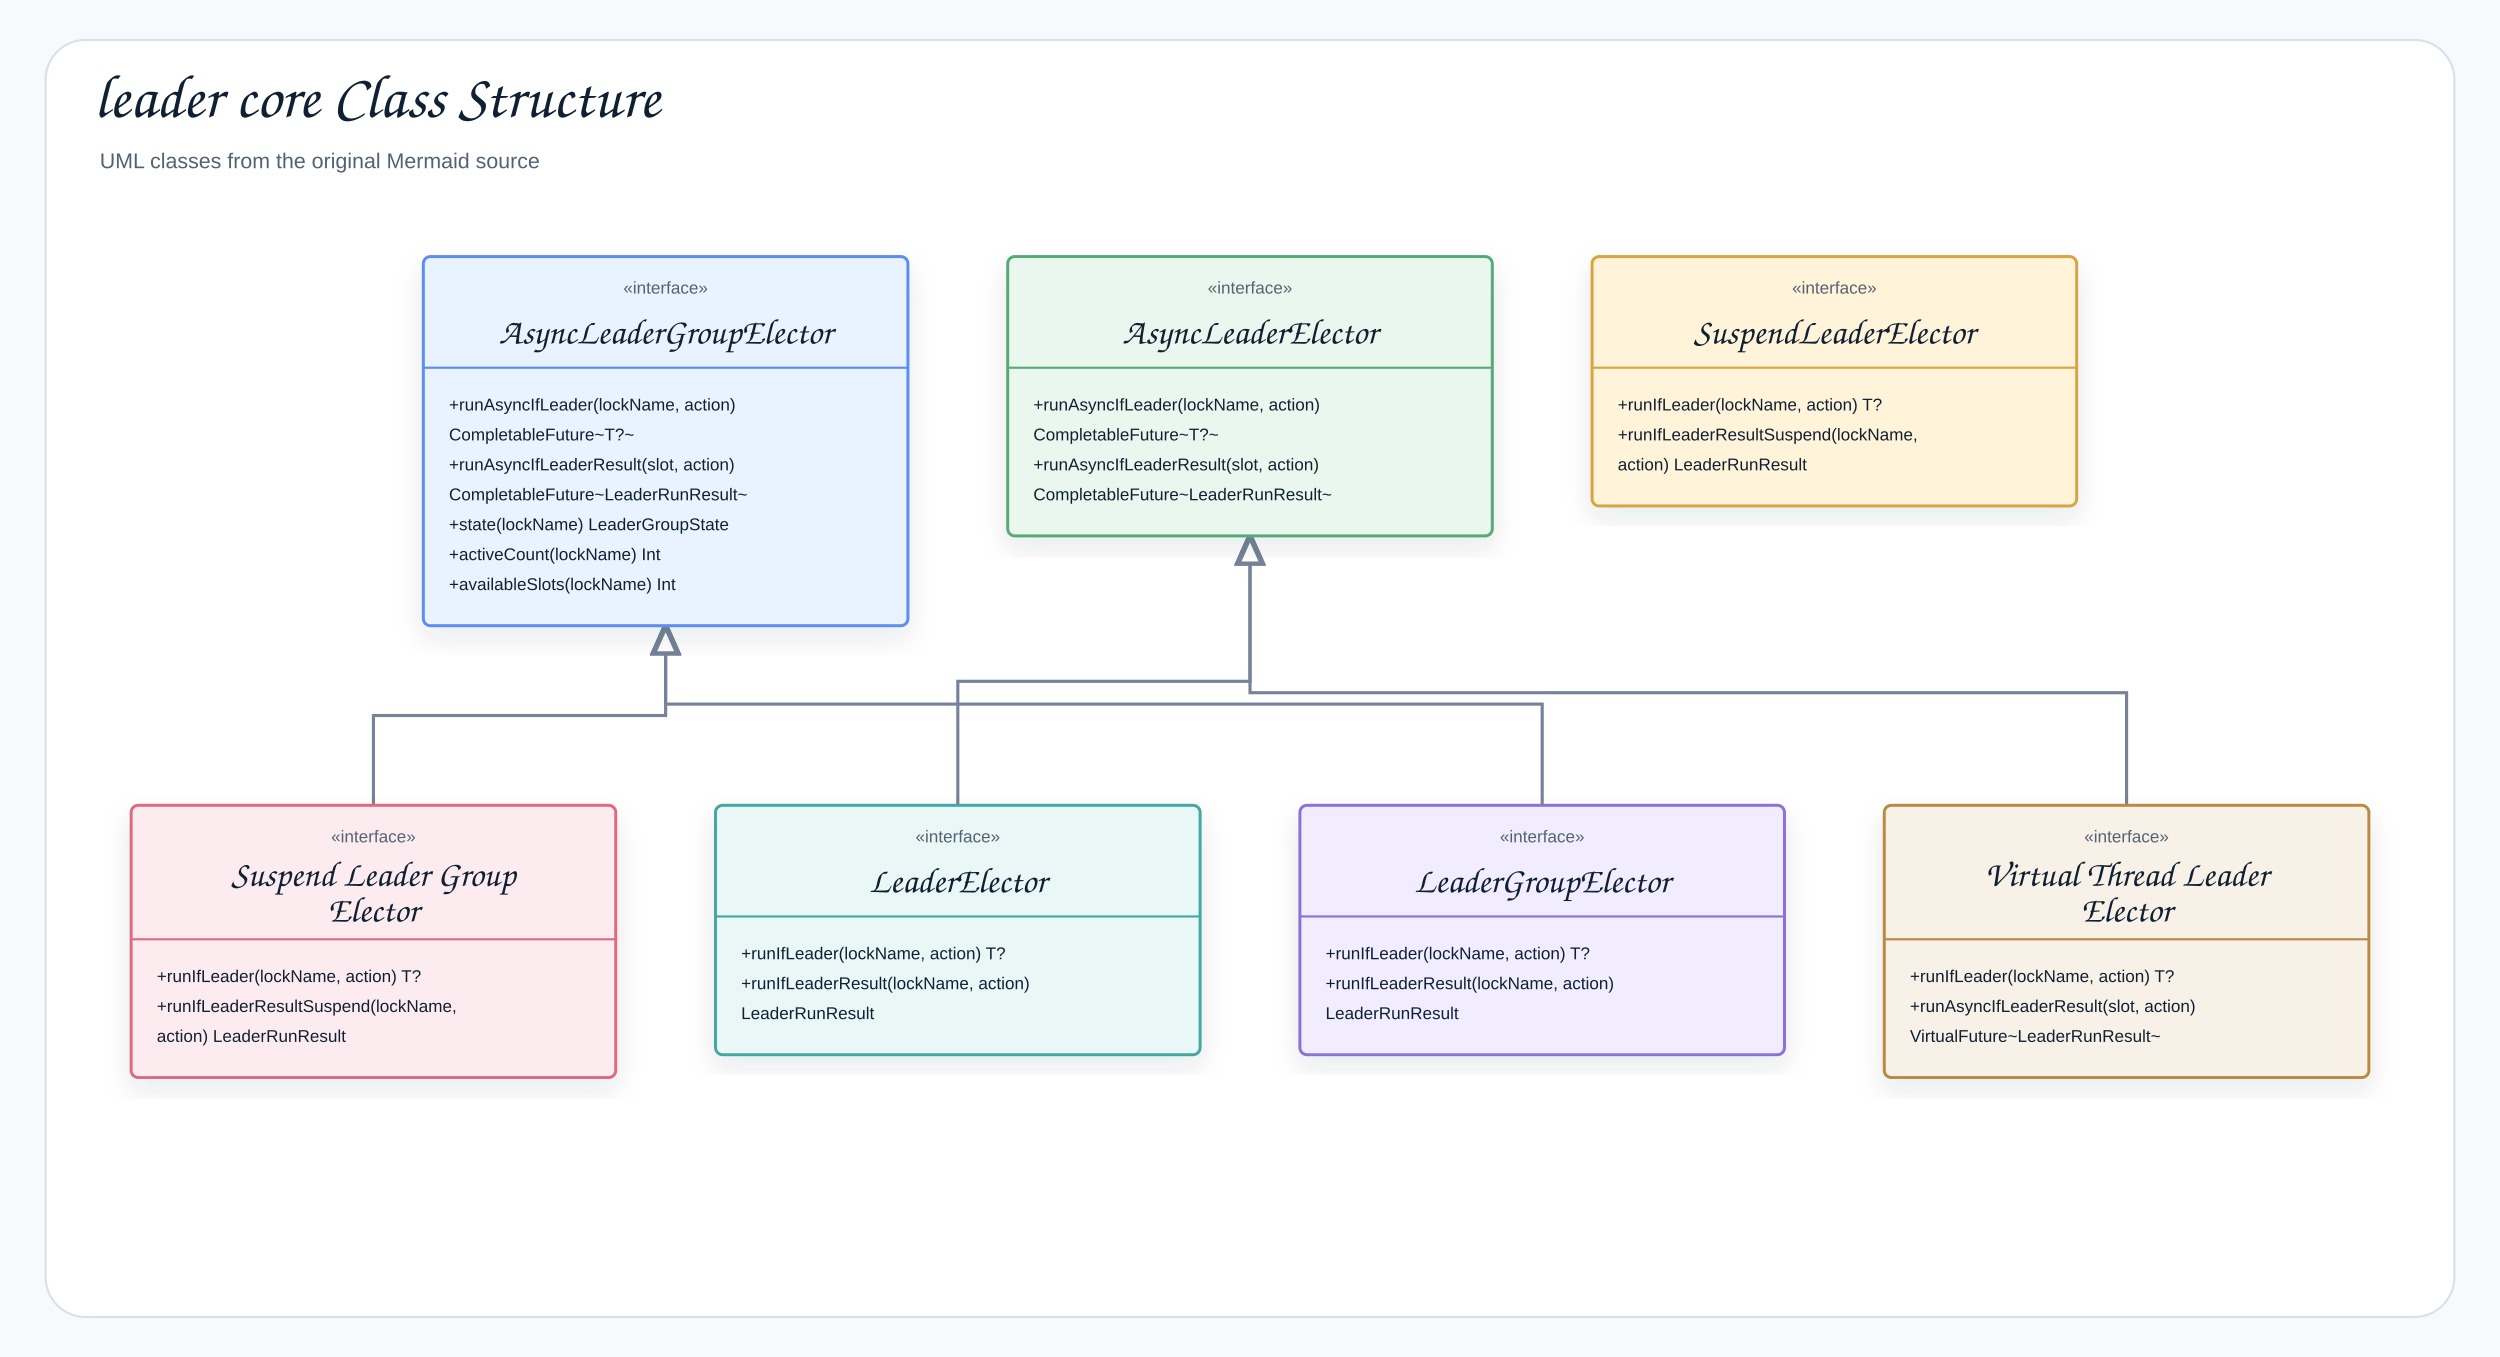
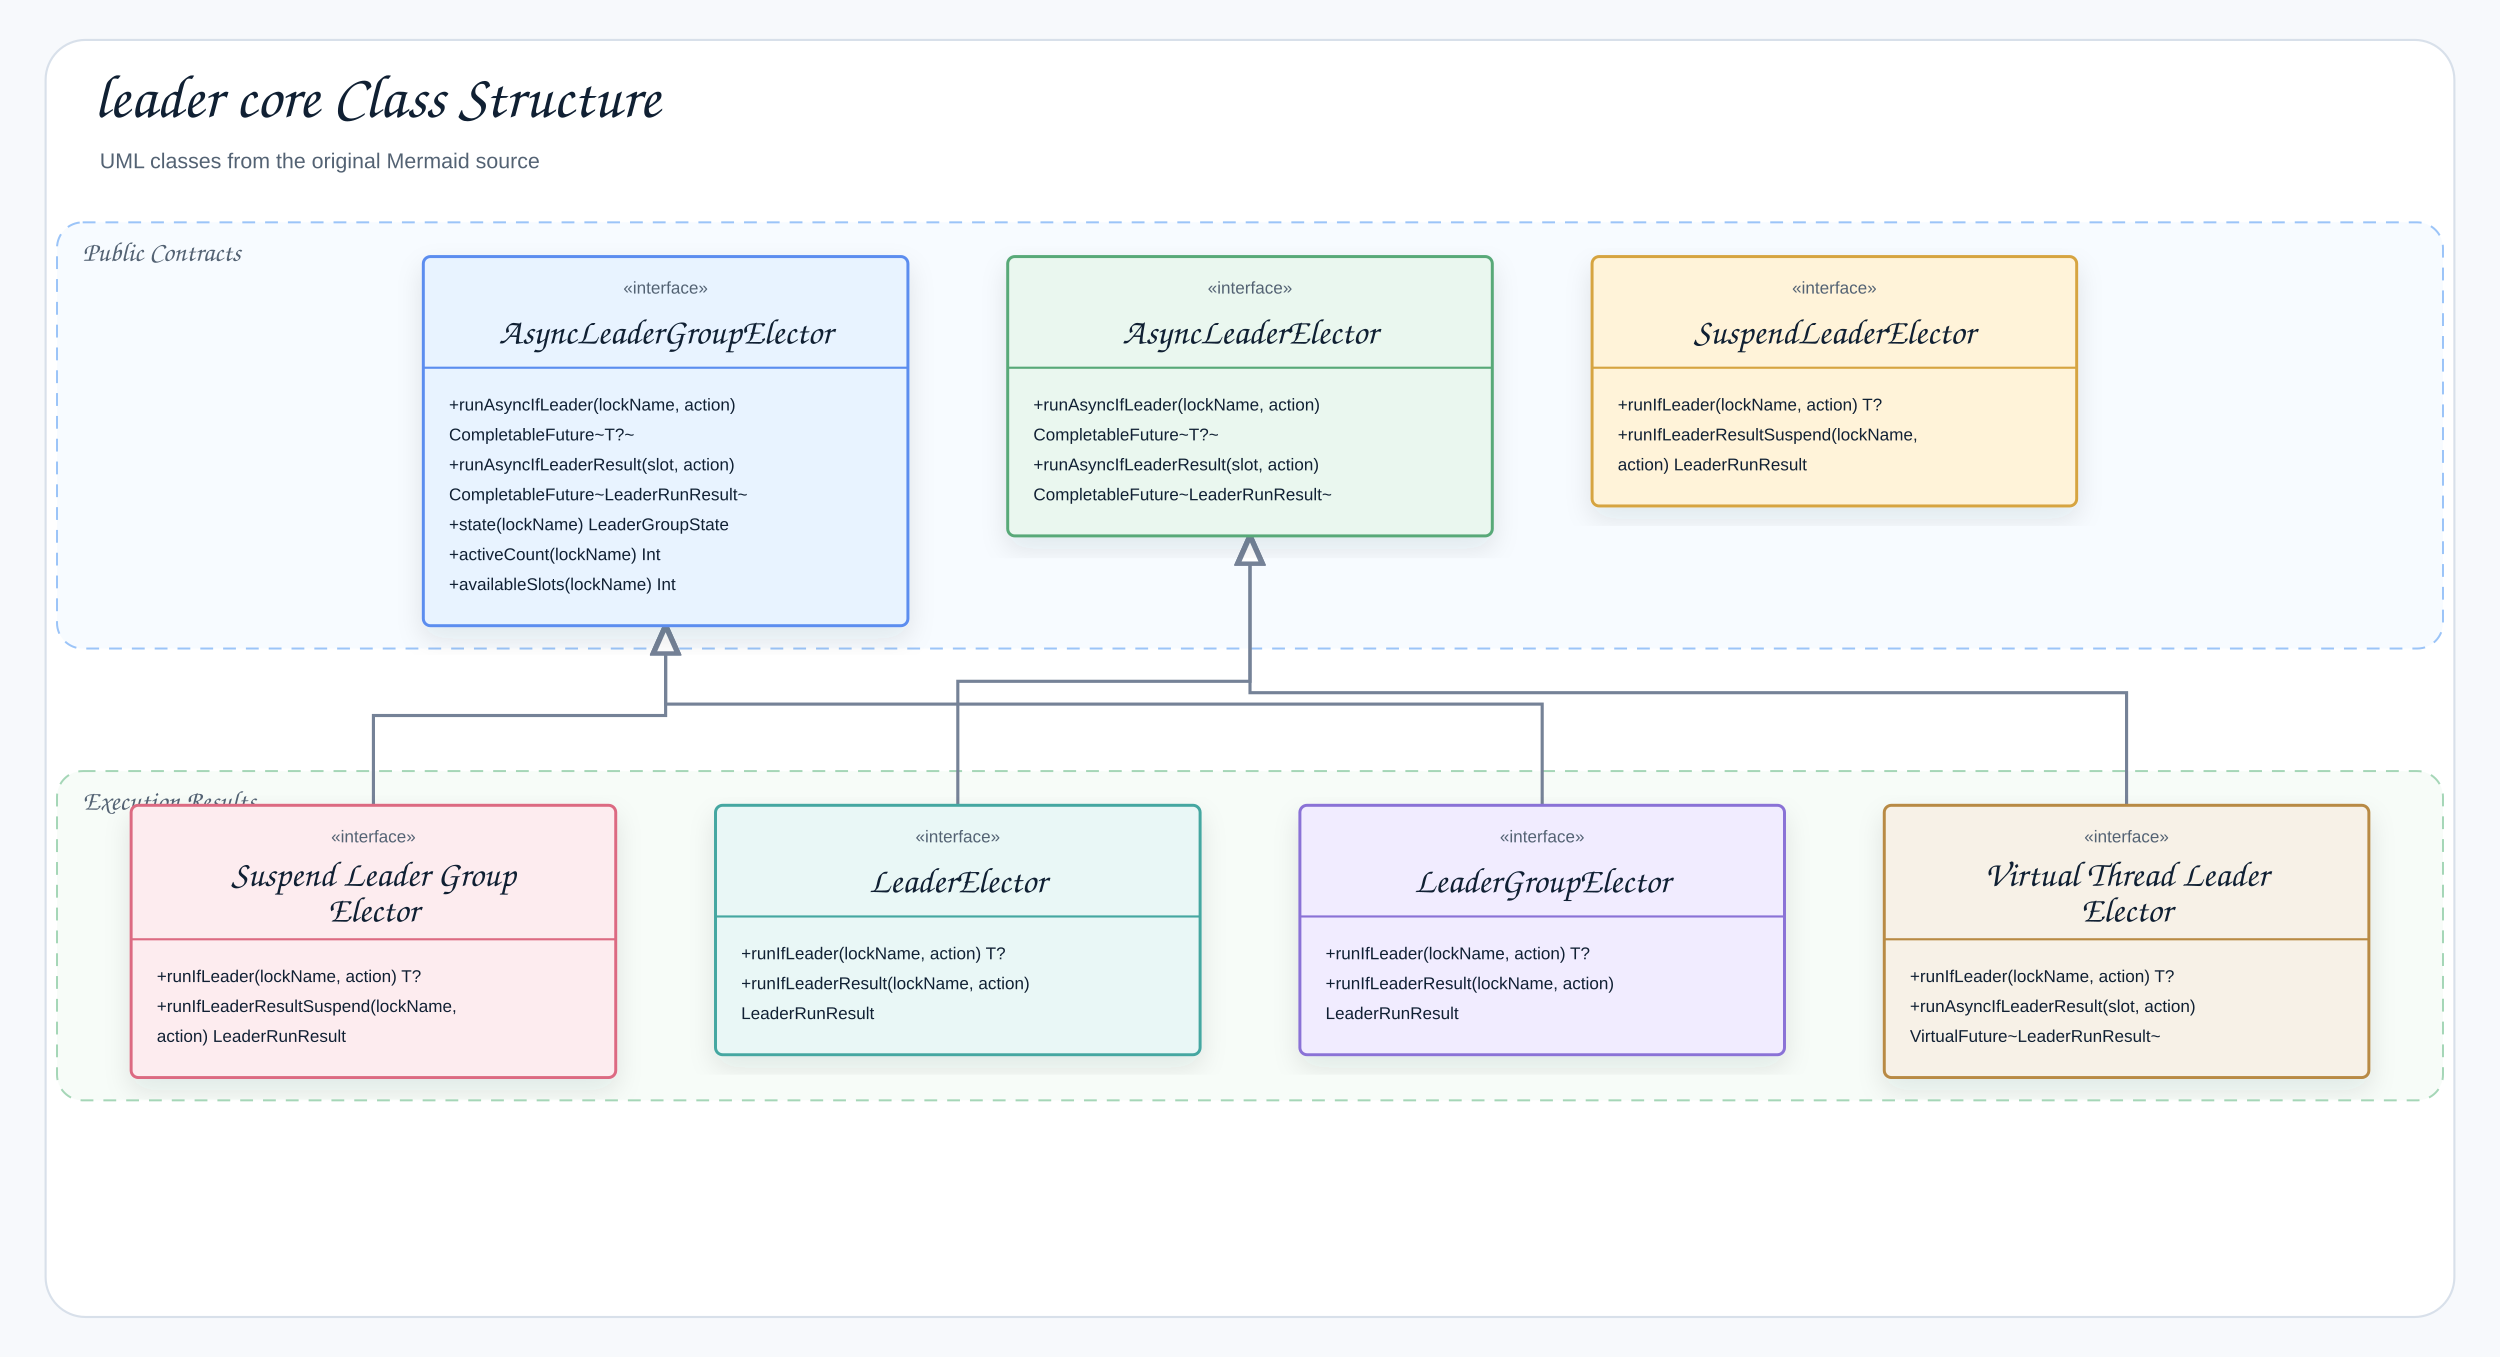
<svg xmlns="http://www.w3.org/2000/svg" width="1754" height="952" viewBox="0 0 1754 952" role="img" aria-label="leader core Class Structure">
  <defs>
    <filter id="shadow" x="-8%" y="-8%" width="116%" height="116%">
      <feDropShadow dx="0" dy="8" stdDeviation="9" flood-color="#1f2937" flood-opacity="0.10" />
    </filter>
    <marker id="openArrow" markerWidth="10" markerHeight="8" refX="8.5" refY="4" orient="auto" markerUnits="strokeWidth">
      <path d="M 1 1 L 8.5 4 L 1 7" fill="none" stroke="#758297" stroke-width="1.7" stroke-linecap="round" stroke-linejoin="round" />
    </marker>
    <marker id="inherit" markerWidth="11" markerHeight="10" refX="9.5" refY="5" orient="auto" markerUnits="strokeWidth">
      <path d="M 0.5 1 L 9.5 5 L 0.5 9 Z" fill="#ffffff" stroke="#758297" stroke-width="1.7" />
    </marker>
    <style>
    .canvas{fill:#f7f9fc}.frame{fill:#fff;stroke:#d8e0ea;stroke-width:1.5}
    .title{font-family:"Architects Daughter","Comic Mono","Comic Sans MS","Comic Sans",cursive;font-size:43px;font-weight:400;fill:#102033}
    .subtitle{font-family:"Comic Mono","Comic Sans MS","Comic Sans","Comic Neue",Arial,sans-serif;font-size:15px;font-weight:400;fill:#536273}
    .label{font-family:"Architects Daughter","Comic Mono","Comic Sans MS","Comic Sans",cursive;font-size:25px;font-weight:400;fill:#102033}
    .smallLabel{font-family:"Architects Daughter","Comic Mono","Comic Sans MS","Comic Sans",cursive;font-size:21px;font-weight:400;fill:#102033}
    .mono{font-family:"Comic Mono","Comic Sans MS","Comic Sans","Comic Neue",Arial,sans-serif;font-size:12px;font-weight:400;fill:#102033}
    .small{font-family:"Comic Mono","Comic Sans MS","Comic Sans","Comic Neue",Arial,sans-serif;font-size:12px;font-weight:400;fill:#536273}
    .strong{font-family:"Comic Mono","Comic Sans MS","Comic Sans","Comic Neue",Arial,sans-serif;font-size:13px;font-weight:400;fill:#102033}
    .card{stroke-width:2.1;filter:url(#shadow)}.compartment{stroke-width:1.5;fill:none}
    .line{stroke:#758297;stroke-width:2.1;fill:none;marker-end:url(#openArrow)}
    .plainLine{stroke:#758297;stroke-width:2.1;fill:none}
    .dashed{stroke:#758297;stroke-width:2.1;stroke-dasharray:7 6;fill:none;marker-end:url(#openArrow)}
    .inheritLine{stroke:#758297;stroke-width:2.2;fill:none;marker-end:url(#inherit)}
    .implLine{stroke:#758297;stroke-width:2.2;stroke-dasharray:8 7;fill:none;marker-end:url(#inherit)}
+ 
+     .layerBand{fill-opacity:0.45;stroke-width:1.4;stroke-dasharray:9 7}
+     .layerLabel{font-family:"Architects Daughter","Comic Mono","Comic Sans MS","Comic Sans",cursive;font-size:19px;font-weight:400;fill:#536273}
  </style>
  </defs>
  <rect class="canvas" width="1754" height="952" />
  <rect class="frame" x="32" y="28" width="1690" height="896" rx="28" />
  <text class="title" x="66" y="82">leader core Class Structure</text>
  <text class="subtitle" x="70" y="118">UML classes from the original Mermaid source</text>
+   <g id="layer-bands" aria-label="Layer bands">
+     <g data-layer="Public Contracts">
+       <rect class="layerBand" x="40" y="156" width="1674" height="299" rx="18" fill="#EEF6FF" stroke="#9BC4F8" />
+       <text class="layerLabel" x="58" y="183">Public Contracts</text>
+     </g>
+     <g data-layer="Execution Results">
+       <rect class="layerBand" x="40" y="541" width="1674" height="231" rx="18" fill="#EEF8F1" stroke="#A5D6B7" />
+       <text class="layerLabel" x="58" y="568">Execution Results</text>
+     </g>
+   </g>
  <path class="inheritLine" d="M262 565 L262 502 L467 502 L467 439" />
  <path class="inheritLine" d="M1082 565 L1082 494 L467 494 L467 439" />
  <path class="inheritLine" d="M1492 565 L1492 486 L877 486 L877 376" />
  <path class="inheritLine" d="M672 565 L672 478 L877 478 L877 376" />
  <g transform="translate(297,180)">
    <rect class="card" x="0" y="0" width="340" height="259" rx="5" fill="#E8F3FF" stroke="#5B8DEF" />
    <line class="compartment" x1="0" y1="78" x2="340" y2="78" stroke="#5B8DEF" />
    <text class="small" x="170" y="26" text-anchor="middle">«interface»</text>
    <text class="label" x="170" y="61" text-anchor="middle">AsyncLeaderGroupElector</text>
    <text class="mono" x="18" y="108">+runAsyncIfLeader(lockName, action)</text>
    <text class="mono" x="18" y="129">CompletableFuture~T?~</text>
    <text class="mono" x="18" y="150">+runAsyncIfLeaderResult(slot, action)</text>
    <text class="mono" x="18" y="171">CompletableFuture~LeaderRunResult~</text>
    <text class="mono" x="18" y="192">+state(lockName) LeaderGroupState</text>
    <text class="mono" x="18" y="213">+activeCount(lockName) Int</text>
    <text class="mono" x="18" y="234">+availableSlots(lockName) Int</text>
  </g>
  <g transform="translate(707,180)">
    <rect class="card" x="0" y="0" width="340" height="196" rx="5" fill="#EAF7EF" stroke="#58A978" />
    <line class="compartment" x1="0" y1="78" x2="340" y2="78" stroke="#58A978" />
    <text class="small" x="170" y="26" text-anchor="middle">«interface»</text>
    <text class="label" x="170" y="61" text-anchor="middle">AsyncLeaderElector</text>
    <text class="mono" x="18" y="108">+runAsyncIfLeader(lockName, action)</text>
    <text class="mono" x="18" y="129">CompletableFuture~T?~</text>
    <text class="mono" x="18" y="150">+runAsyncIfLeaderResult(slot, action)</text>
    <text class="mono" x="18" y="171">CompletableFuture~LeaderRunResult~</text>
  </g>
  <g transform="translate(1117,180)">
    <rect class="card" x="0" y="0" width="340" height="175" rx="5" fill="#FFF3D9" stroke="#D6A441" />
    <line class="compartment" x1="0" y1="78" x2="340" y2="78" stroke="#D6A441" />
    <text class="small" x="170" y="26" text-anchor="middle">«interface»</text>
    <text class="label" x="170" y="61" text-anchor="middle">SuspendLeaderElector</text>
    <text class="mono" x="18" y="108">+runIfLeader(lockName, action) T?</text>
    <text class="mono" x="18" y="129">+runIfLeaderResultSuspend(lockName,</text>
    <text class="mono" x="18" y="150">action) LeaderRunResult</text>
  </g>
  <g transform="translate(92,565)">
    <rect class="card" x="0" y="0" width="340" height="191" rx="5" fill="#FDECEF" stroke="#DC6B82" />
    <line class="compartment" x1="0" y1="94" x2="340" y2="94" stroke="#DC6B82" />
    <text class="small" x="170" y="26" text-anchor="middle">«interface»</text>
    <text class="label" x="170" y="56.5" text-anchor="middle">Suspend Leader Group</text>
    <text class="label" x="170" y="81.5" text-anchor="middle">Elector</text>
    <text class="mono" x="18" y="124">+runIfLeader(lockName, action) T?</text>
    <text class="mono" x="18" y="145">+runIfLeaderResultSuspend(lockName,</text>
    <text class="mono" x="18" y="166">action) LeaderRunResult</text>
  </g>
  <g transform="translate(502,565)">
    <rect class="card" x="0" y="0" width="340" height="175" rx="5" fill="#E9F7F6" stroke="#45A7A1" />
    <line class="compartment" x1="0" y1="78" x2="340" y2="78" stroke="#45A7A1" />
    <text class="small" x="170" y="26" text-anchor="middle">«interface»</text>
    <text class="label" x="170" y="61" text-anchor="middle">LeaderElector</text>
    <text class="mono" x="18" y="108">+runIfLeader(lockName, action) T?</text>
    <text class="mono" x="18" y="129">+runIfLeaderResult(lockName, action)</text>
    <text class="mono" x="18" y="150">LeaderRunResult</text>
  </g>
  <g transform="translate(912,565)">
    <rect class="card" x="0" y="0" width="340" height="175" rx="5" fill="#F1ECFF" stroke="#8A72D6" />
    <line class="compartment" x1="0" y1="78" x2="340" y2="78" stroke="#8A72D6" />
    <text class="small" x="170" y="26" text-anchor="middle">«interface»</text>
    <text class="label" x="170" y="61" text-anchor="middle">LeaderGroupElector</text>
    <text class="mono" x="18" y="108">+runIfLeader(lockName, action) T?</text>
    <text class="mono" x="18" y="129">+runIfLeaderResult(lockName, action)</text>
    <text class="mono" x="18" y="150">LeaderRunResult</text>
  </g>
  <g transform="translate(1322,565)">
    <rect class="card" x="0" y="0" width="340" height="191" rx="5" fill="#F7F1E7" stroke="#B88A44" />
    <line class="compartment" x1="0" y1="94" x2="340" y2="94" stroke="#B88A44" />
    <text class="small" x="170" y="26" text-anchor="middle">«interface»</text>
    <text class="label" x="170" y="56.5" text-anchor="middle">Virtual Thread Leader</text>
    <text class="label" x="170" y="81.5" text-anchor="middle">Elector</text>
    <text class="mono" x="18" y="124">+runIfLeader(lockName, action) T?</text>
    <text class="mono" x="18" y="145">+runAsyncIfLeaderResult(slot, action)</text>
    <text class="mono" x="18" y="166">VirtualFuture~LeaderRunResult~</text>
  </g>
</svg>
